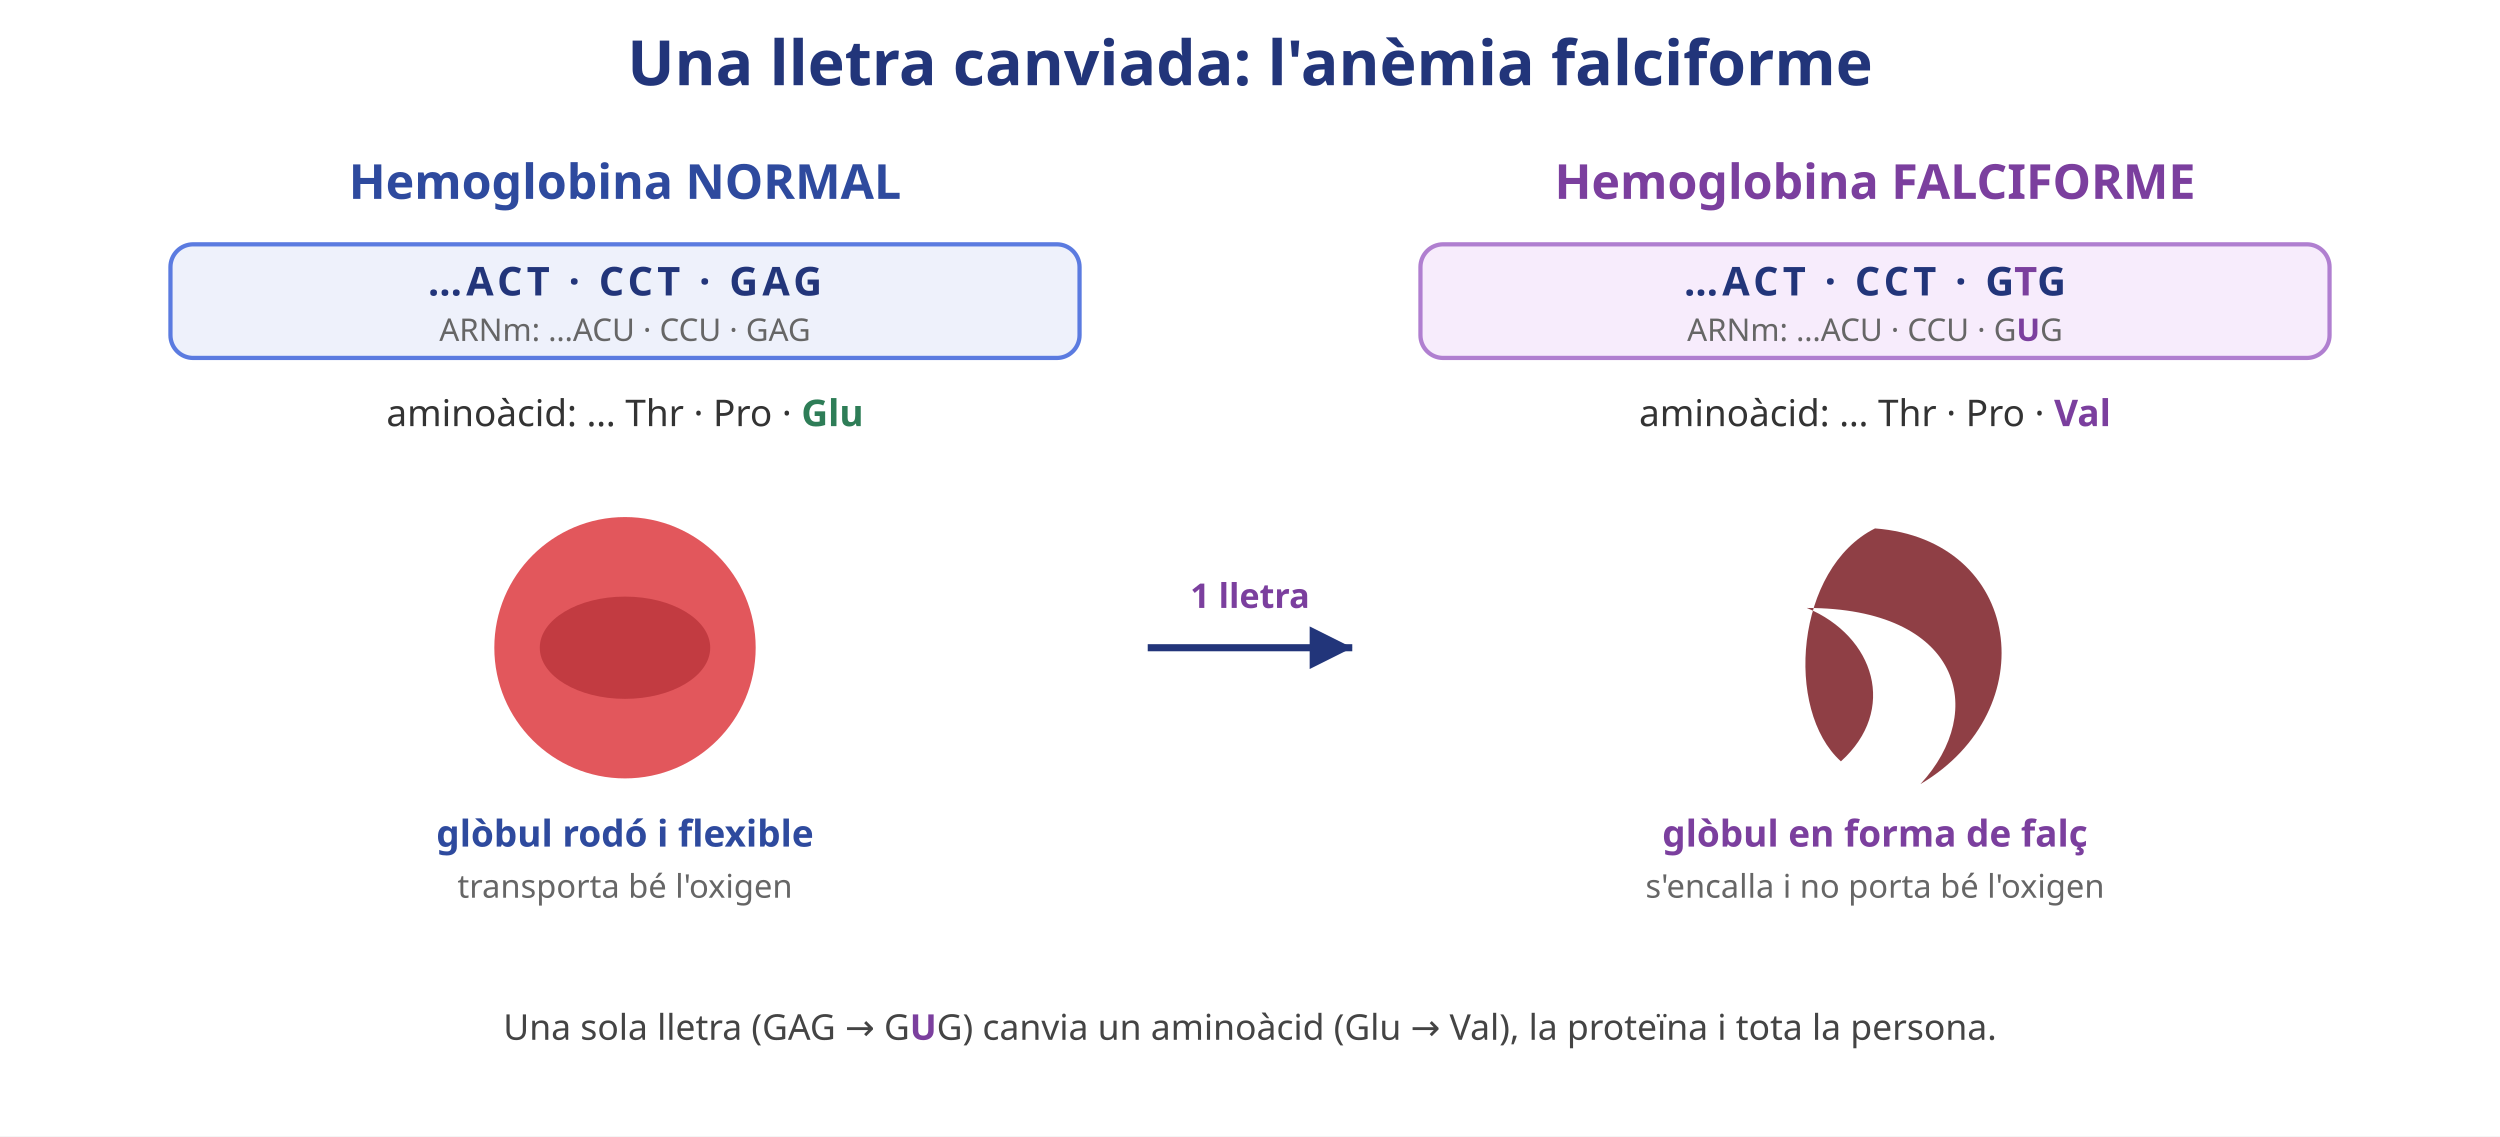
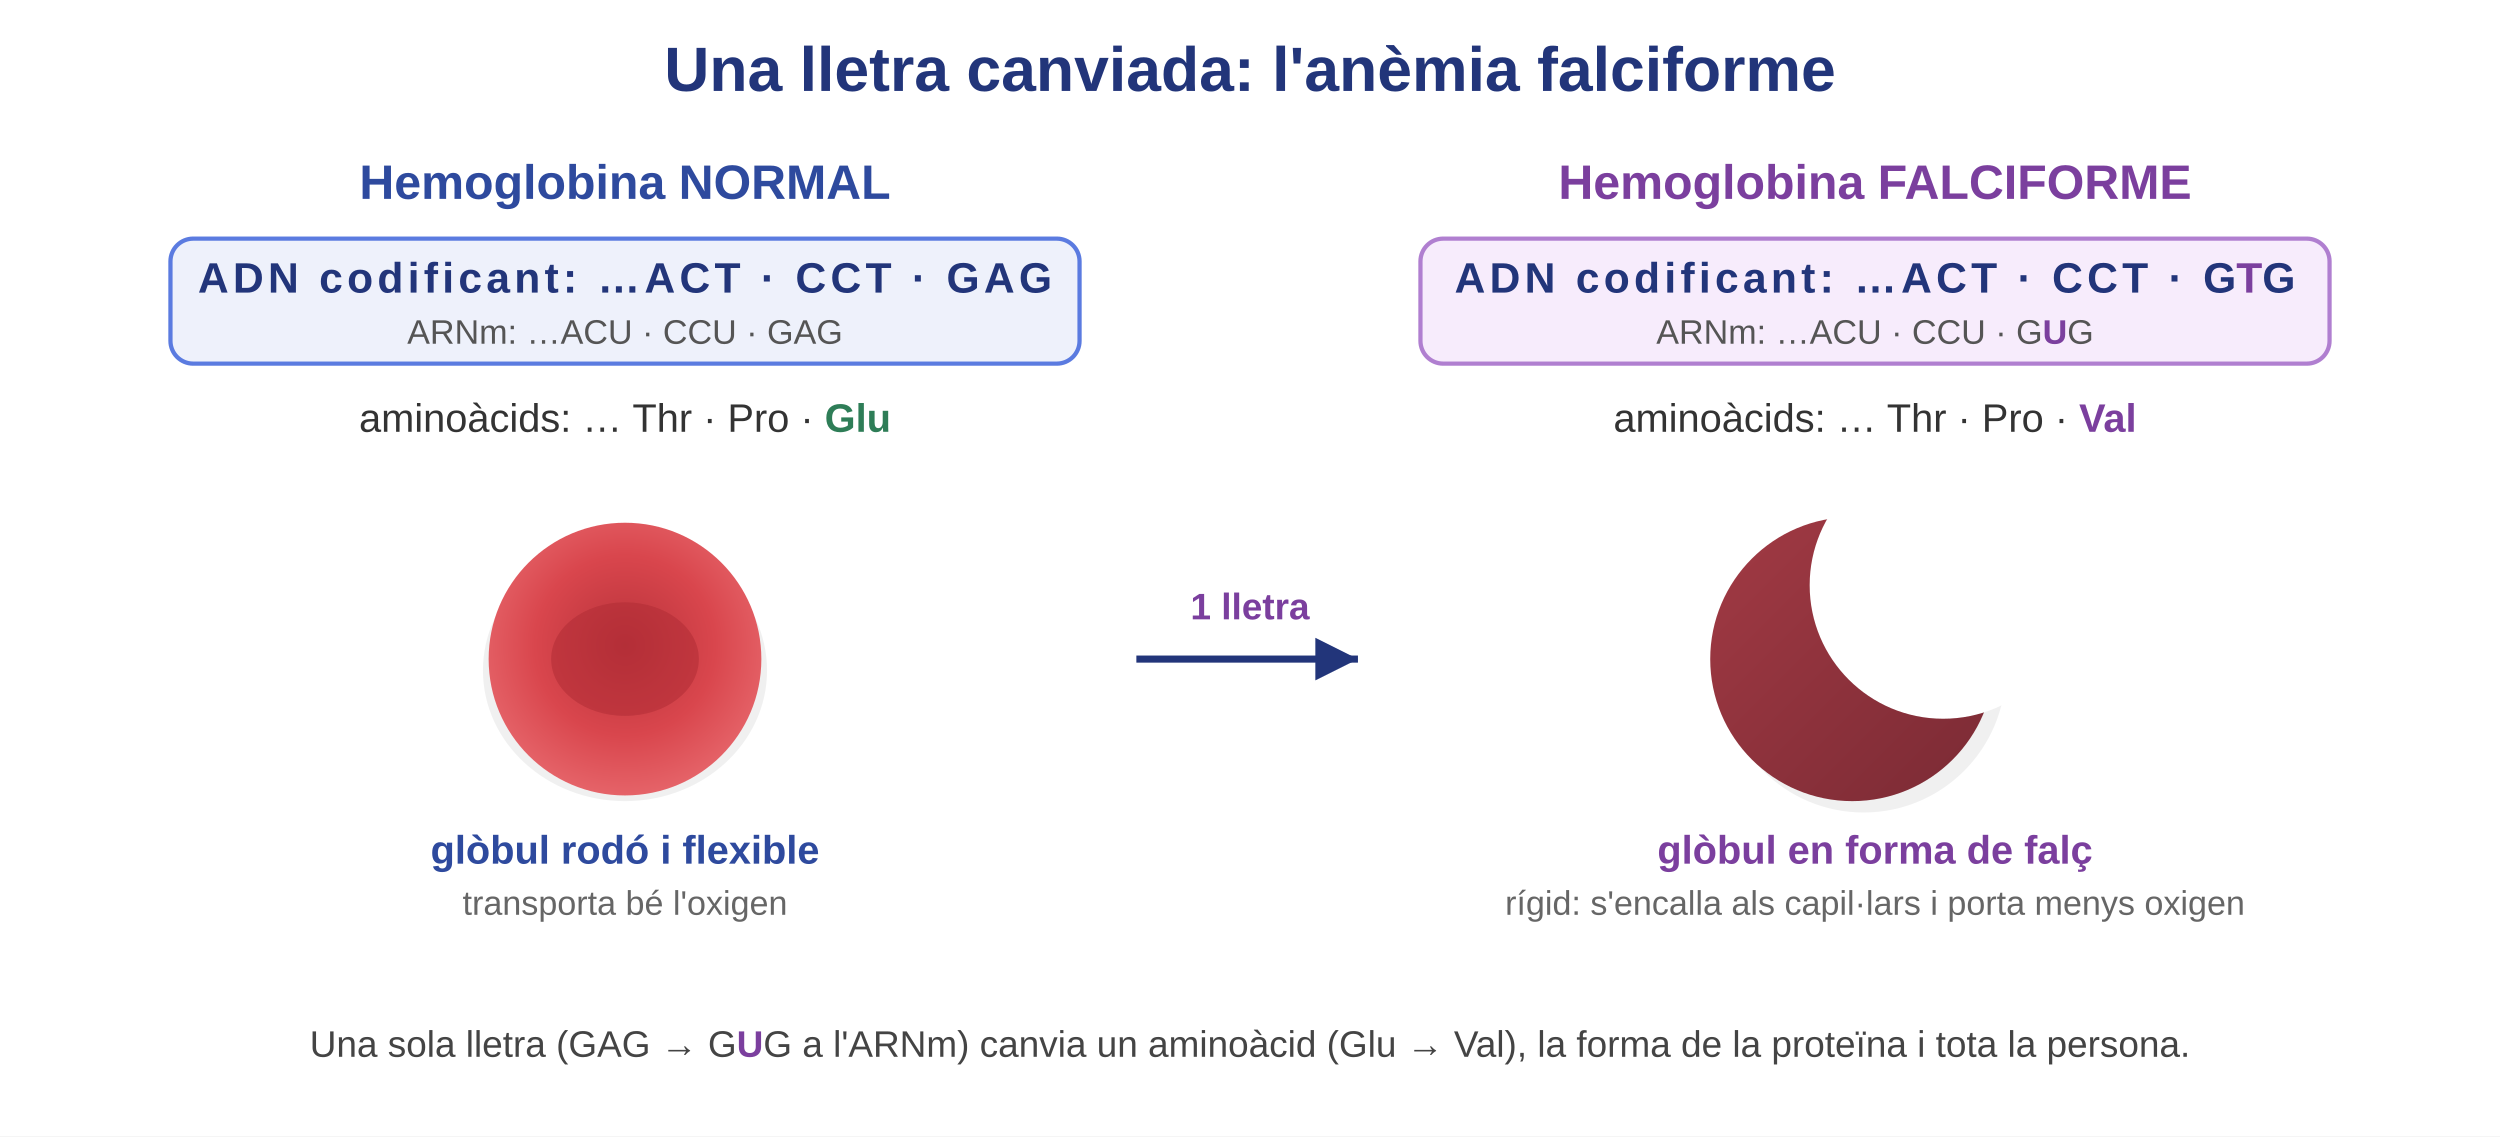
- <svg xmlns="http://www.w3.org/2000/svg" viewBox="0 0 880 400" font-family="'Fira Sans Extra Condensed','Fira Sans Condensed',sans-serif">
+ <svg xmlns="http://www.w3.org/2000/svg" viewBox="0 0 880 400" font-family="'Fira Sans Extra Condensed','Fira Sans Condensed','Segoe UI',Arial,sans-serif">
  <defs>
    <marker id="ah2" markerWidth="9" markerHeight="9" refX="6" refY="3" orient="auto">
      <path d="M0,0 L6,3 L0,6 Z" fill="#22357A" />
    </marker>
+     <radialGradient id="rbc" cx="50%" cy="45%" r="60%">
+       <stop offset="0" stop-color="#b8323a" />
+       <stop offset=".55" stop-color="#d9464d" />
+       <stop offset="1" stop-color="#e86a6f" />
+     </radialGradient>
+     <linearGradient id="sick" x1="0" y1="0" x2="1" y2="1">
+       <stop offset="0" stop-color="#a23a44" />
+       <stop offset="1" stop-color="#7a2a34" />
+     </linearGradient>
+     <mask id="cres">
+       <rect x="560" y="150" width="200" height="170" fill="#fff" />
+       <circle cx="684" cy="206" r="47" fill="#000" />
+     </mask>
  </defs>
-   <rect x="0" y="0" width="880" height="400" fill="#ffffff" />
-   <text x="440" y="30" text-anchor="middle" font-size="22" font-weight="700" fill="#22357A">Una lletra canviada: l'anèmia falciforme</text>
+   <rect width="880" height="400" fill="#fff" />
+   <text x="440" y="32" text-anchor="middle" font-size="22" font-weight="700" fill="#22357A">Una lletra canviada: l'anèmia falciforme</text>
  <text x="220" y="70" text-anchor="middle" font-size="17" font-weight="700" fill="#2E4A9E">Hemoglobina NORMAL</text>
-   <rect x="60" y="86" width="320" height="40" rx="8" fill="#eef1fb" stroke="#5B7BE0" stroke-width="1.5" />
-   <text x="220" y="104" text-anchor="middle" font-size="14" font-weight="700" fill="#22357A" letter-spacing="1.5">…ACT · CCT · GAG</text>
-   <text x="220" y="120" text-anchor="middle" font-size="11" fill="#666">ARNm: …ACU · CCU · GAG</text>
-   <text x="220" y="150" text-anchor="middle" font-size="13" fill="#333">aminoàcid: … Thr · Pro · <tspan font-weight="700" fill="#2E7D57">Glu</tspan>
+   <rect x="60" y="84" width="320" height="44" rx="8" fill="#eef1fb" stroke="#5B7BE0" stroke-width="1.5" />
+   <text x="220" y="103" text-anchor="middle" font-size="15" font-weight="700" fill="#22357A" letter-spacing="1.5">ADN codificant: …ACT · CCT · GAG</text>
+   <text x="220" y="121" text-anchor="middle" font-size="12" fill="#555">ARNm: …ACU · CCU · GAG</text>
+   <text x="220" y="152" text-anchor="middle" font-size="14" fill="#333">aminoàcids: … Thr · Pro · <tspan font-weight="700" fill="#2E7D57">Glu</tspan>
  </text>
-   <circle cx="220" cy="228" r="46" fill="#e2575c" />
-   <ellipse cx="220" cy="228" rx="30" ry="18" fill="#c23b41" />
-   <text x="220" y="298" text-anchor="middle" font-size="13" font-weight="700" fill="#2E4A9E">glòbul rodó i flexible</text>
-   <text x="220" y="316" text-anchor="middle" font-size="11.5" fill="#666">transporta bé l'oxigen</text>
-   <line x1="404" y1="228" x2="476" y2="228" stroke="#22357A" stroke-width="2.5" marker-end="url(#ah2)" />
-   <text x="440" y="214" text-anchor="middle" font-size="12" font-weight="700" fill="#7B3F9E">1 lletra</text>
+   <g transform="translate(220,232)">
+     <ellipse cx="0" cy="4" rx="50" ry="46" fill="#000" opacity=".06" />
+     <circle r="48" fill="url(#rbc)" />
+     <ellipse rx="26" ry="20" fill="#b02c34" opacity=".55" />
+   </g>
+   <text x="220" y="304" text-anchor="middle" font-size="14" font-weight="700" fill="#2E4A9E">glòbul rodó i flexible</text>
+   <text x="220" y="322" text-anchor="middle" font-size="12" fill="#666">transporta bé l'oxigen</text>
+   <line x1="400" y1="232" x2="478" y2="232" stroke="#22357A" stroke-width="2.5" marker-end="url(#ah2)" />
+   <text x="440" y="218" text-anchor="middle" font-size="13" font-weight="700" fill="#7B3F9E">1 lletra</text>
  <text x="660" y="70" text-anchor="middle" font-size="17" font-weight="700" fill="#7B3F9E">Hemoglobina FALCIFORME</text>
-   <rect x="500" y="86" width="320" height="40" rx="8" fill="#f7ecfc" stroke="#b07fd0" stroke-width="1.5" />
-   <text x="660" y="104" text-anchor="middle" font-size="14" font-weight="700" fill="#22357A" letter-spacing="1.5">…ACT · CCT · G<tspan fill="#7B3F9E">T</tspan>G</text>
-   <text x="660" y="120" text-anchor="middle" font-size="11" fill="#666">ARNm: …ACU · CCU · G<tspan fill="#7B3F9E" font-weight="700">U</tspan>G</text>
-   <text x="660" y="150" text-anchor="middle" font-size="13" fill="#333">aminoàcid: … Thr · Pro · <tspan font-weight="700" fill="#7B3F9E">Val</tspan>
+   <rect x="500" y="84" width="320" height="44" rx="8" fill="#f7ecfc" stroke="#b07fd0" stroke-width="1.5" />
+   <text x="660" y="103" text-anchor="middle" font-size="15" font-weight="700" fill="#22357A" letter-spacing="1.5">ADN codificant: …ACT · CCT · G<tspan fill="#7B3F9E">T</tspan>G</text>
+   <text x="660" y="121" text-anchor="middle" font-size="12" fill="#555">ARNm: …ACU · CCU · G<tspan fill="#7B3F9E" font-weight="700">U</tspan>G</text>
+   <text x="660" y="152" text-anchor="middle" font-size="14" fill="#333">aminoàcids: … Thr · Pro · <tspan font-weight="700" fill="#7B3F9E">Val</tspan>
  </text>
-   <path d="M660 186 C712 190 720 250 676 276 C700 250 690 214 636 214 C660 224 668 250 648 268 C628 250 632 200 660 186 Z" fill="#8f3f45" />
-   <text x="660" y="298" text-anchor="middle" font-size="13" font-weight="700" fill="#7B3F9E">glòbul en forma de falç</text>
-   <text x="660" y="316" text-anchor="middle" font-size="11.5" fill="#666">s'encalla i no porta bé l'oxigen</text>
-   <text x="440" y="366" text-anchor="middle" font-size="12.5" fill="#444">Una sola lletra (GAG → G<tspan font-weight="700" fill="#7B3F9E">U</tspan>G) canvia un aminoàcid (Glu → Val), la proteïna i tota la persona.</text>
+   <g>
+     <circle cx="656" cy="236" r="50" fill="#000" opacity=".06" mask="url(#cres)" />
+     <circle cx="652" cy="232" r="50" fill="url(#sick)" mask="url(#cres)" />
+   </g>
+   <text x="660" y="304" text-anchor="middle" font-size="14" font-weight="700" fill="#7B3F9E">glòbul en forma de falç</text>
+   <text x="660" y="322" text-anchor="middle" font-size="12" fill="#666">rígid: s'encalla als capil·lars i porta menys oxigen</text>
+   <text x="440" y="372" text-anchor="middle" font-size="13" fill="#444">Una sola lletra (GAG → G<tspan font-weight="700" fill="#7B3F9E">U</tspan>G a l'ARNm) canvia un aminoàcid (Glu → Val), la forma de la proteïna i tota la persona.</text>
</svg>
